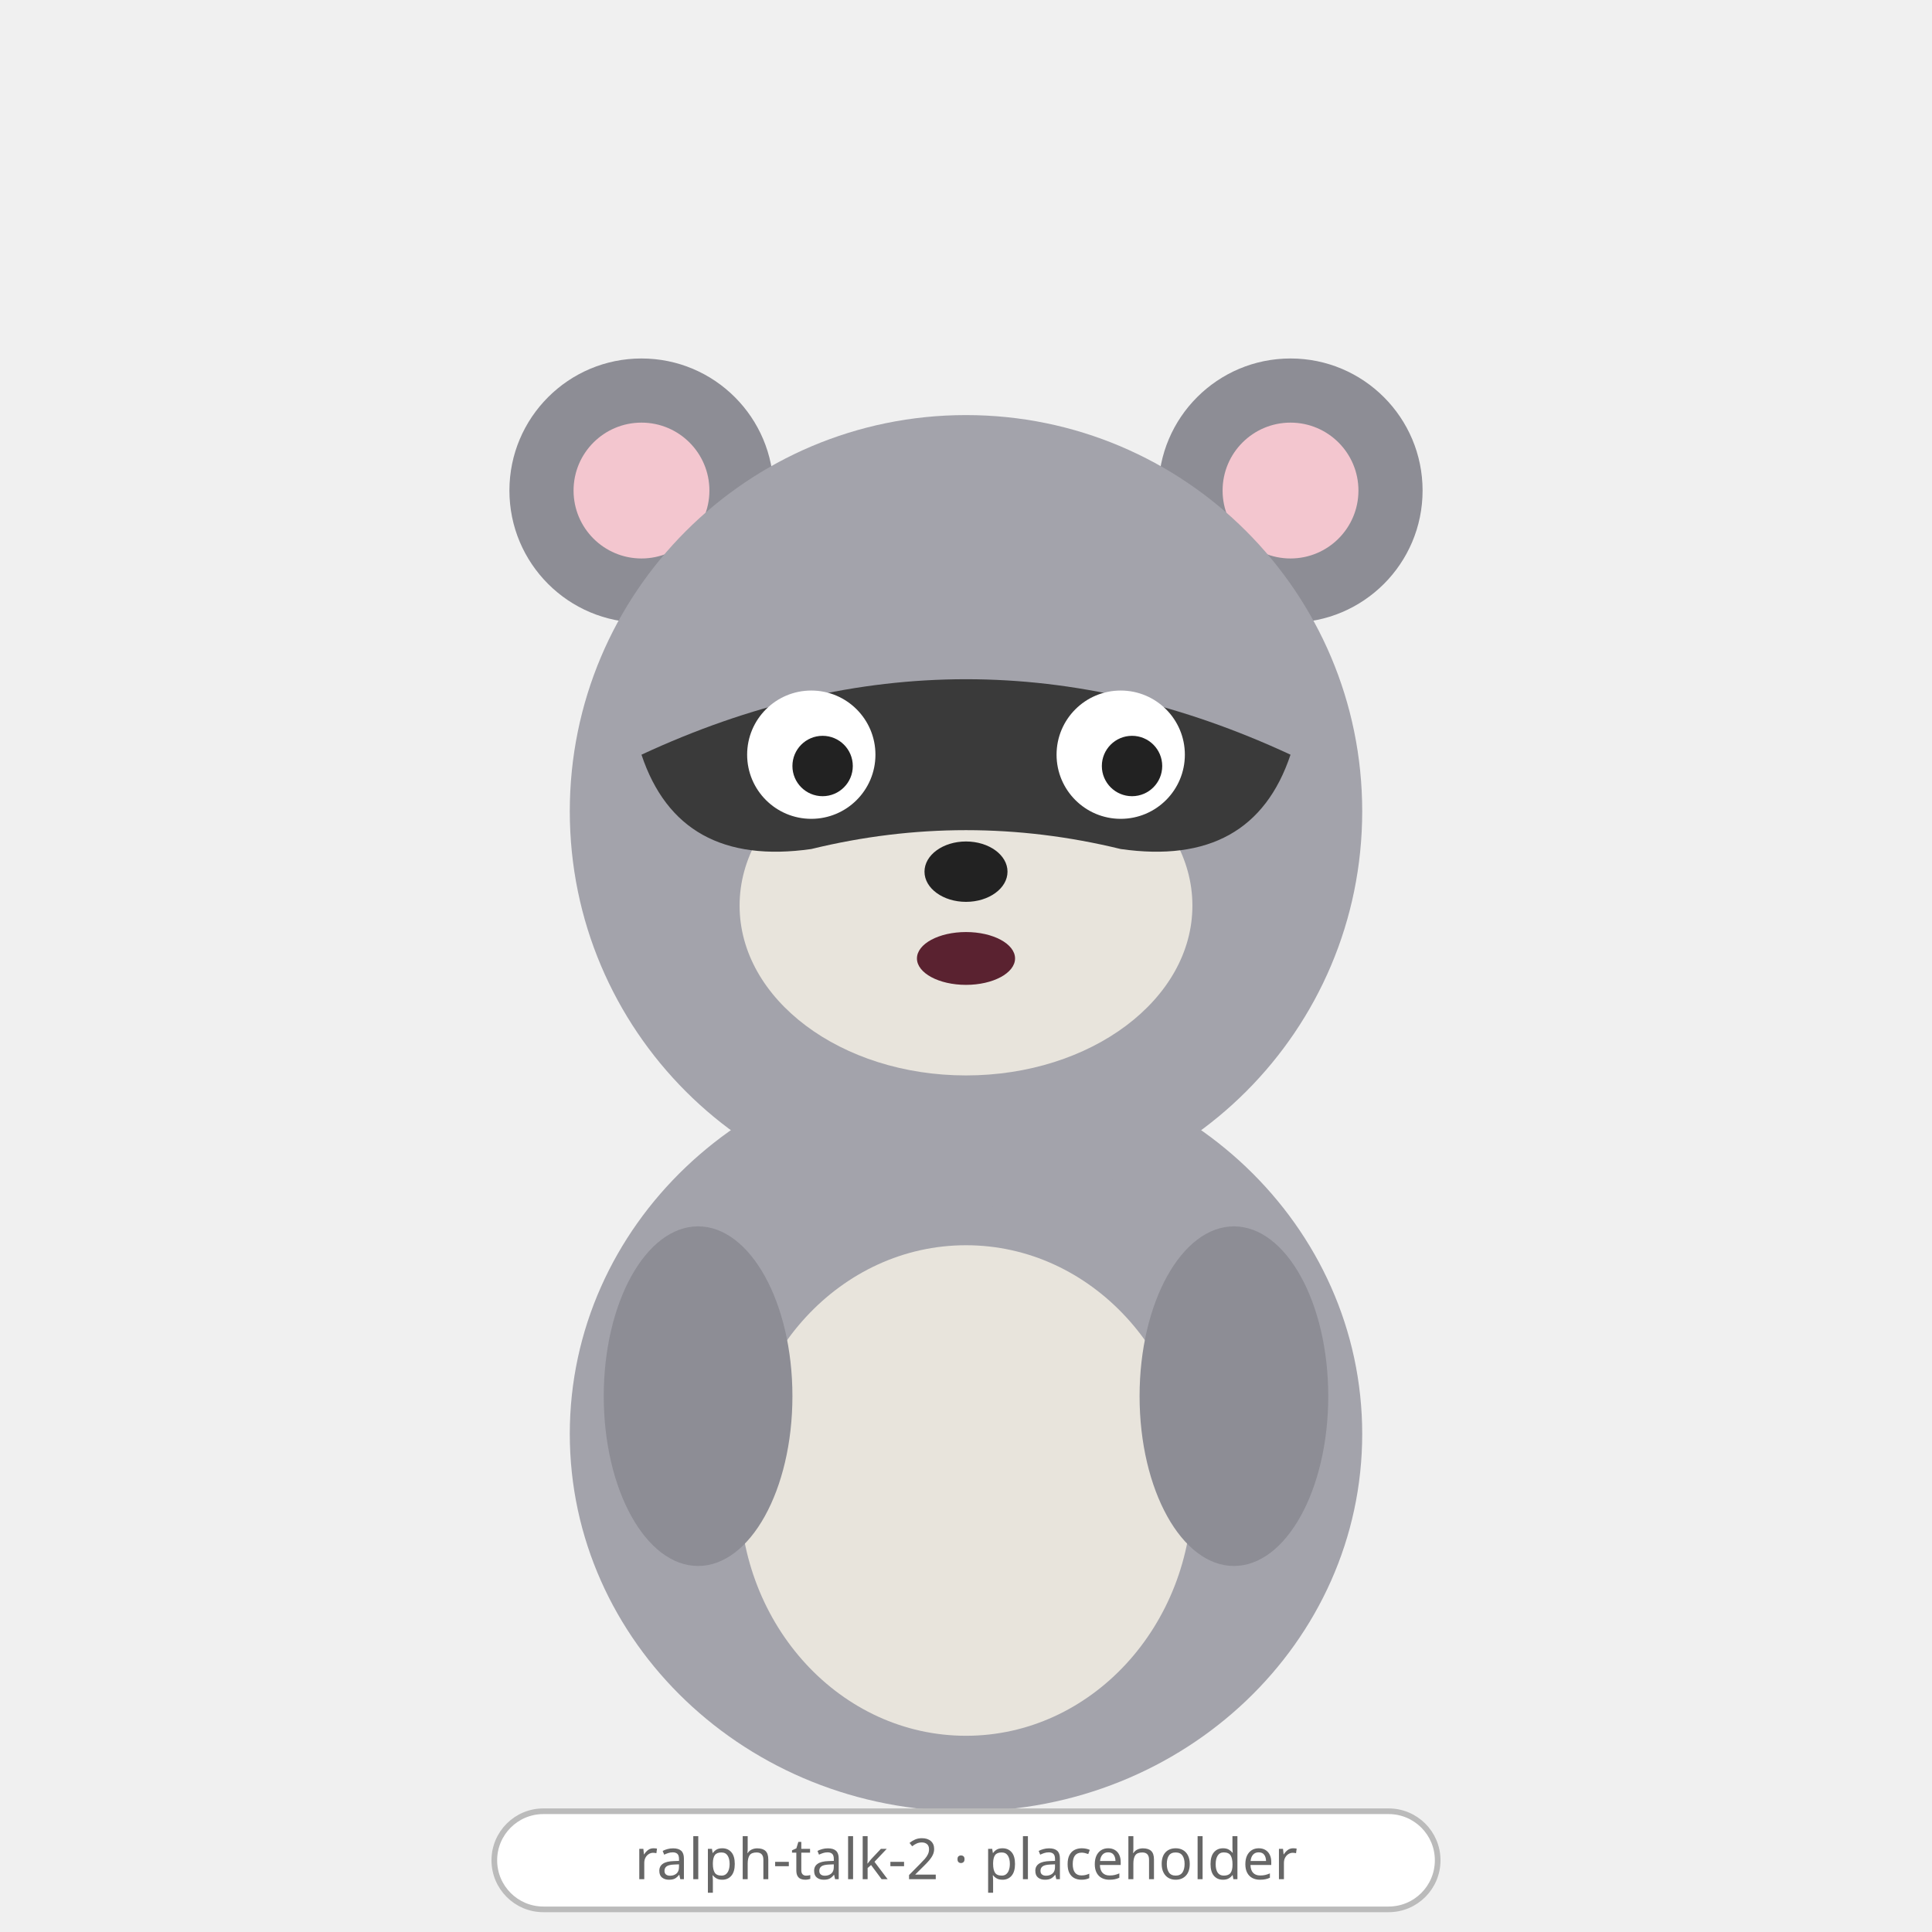
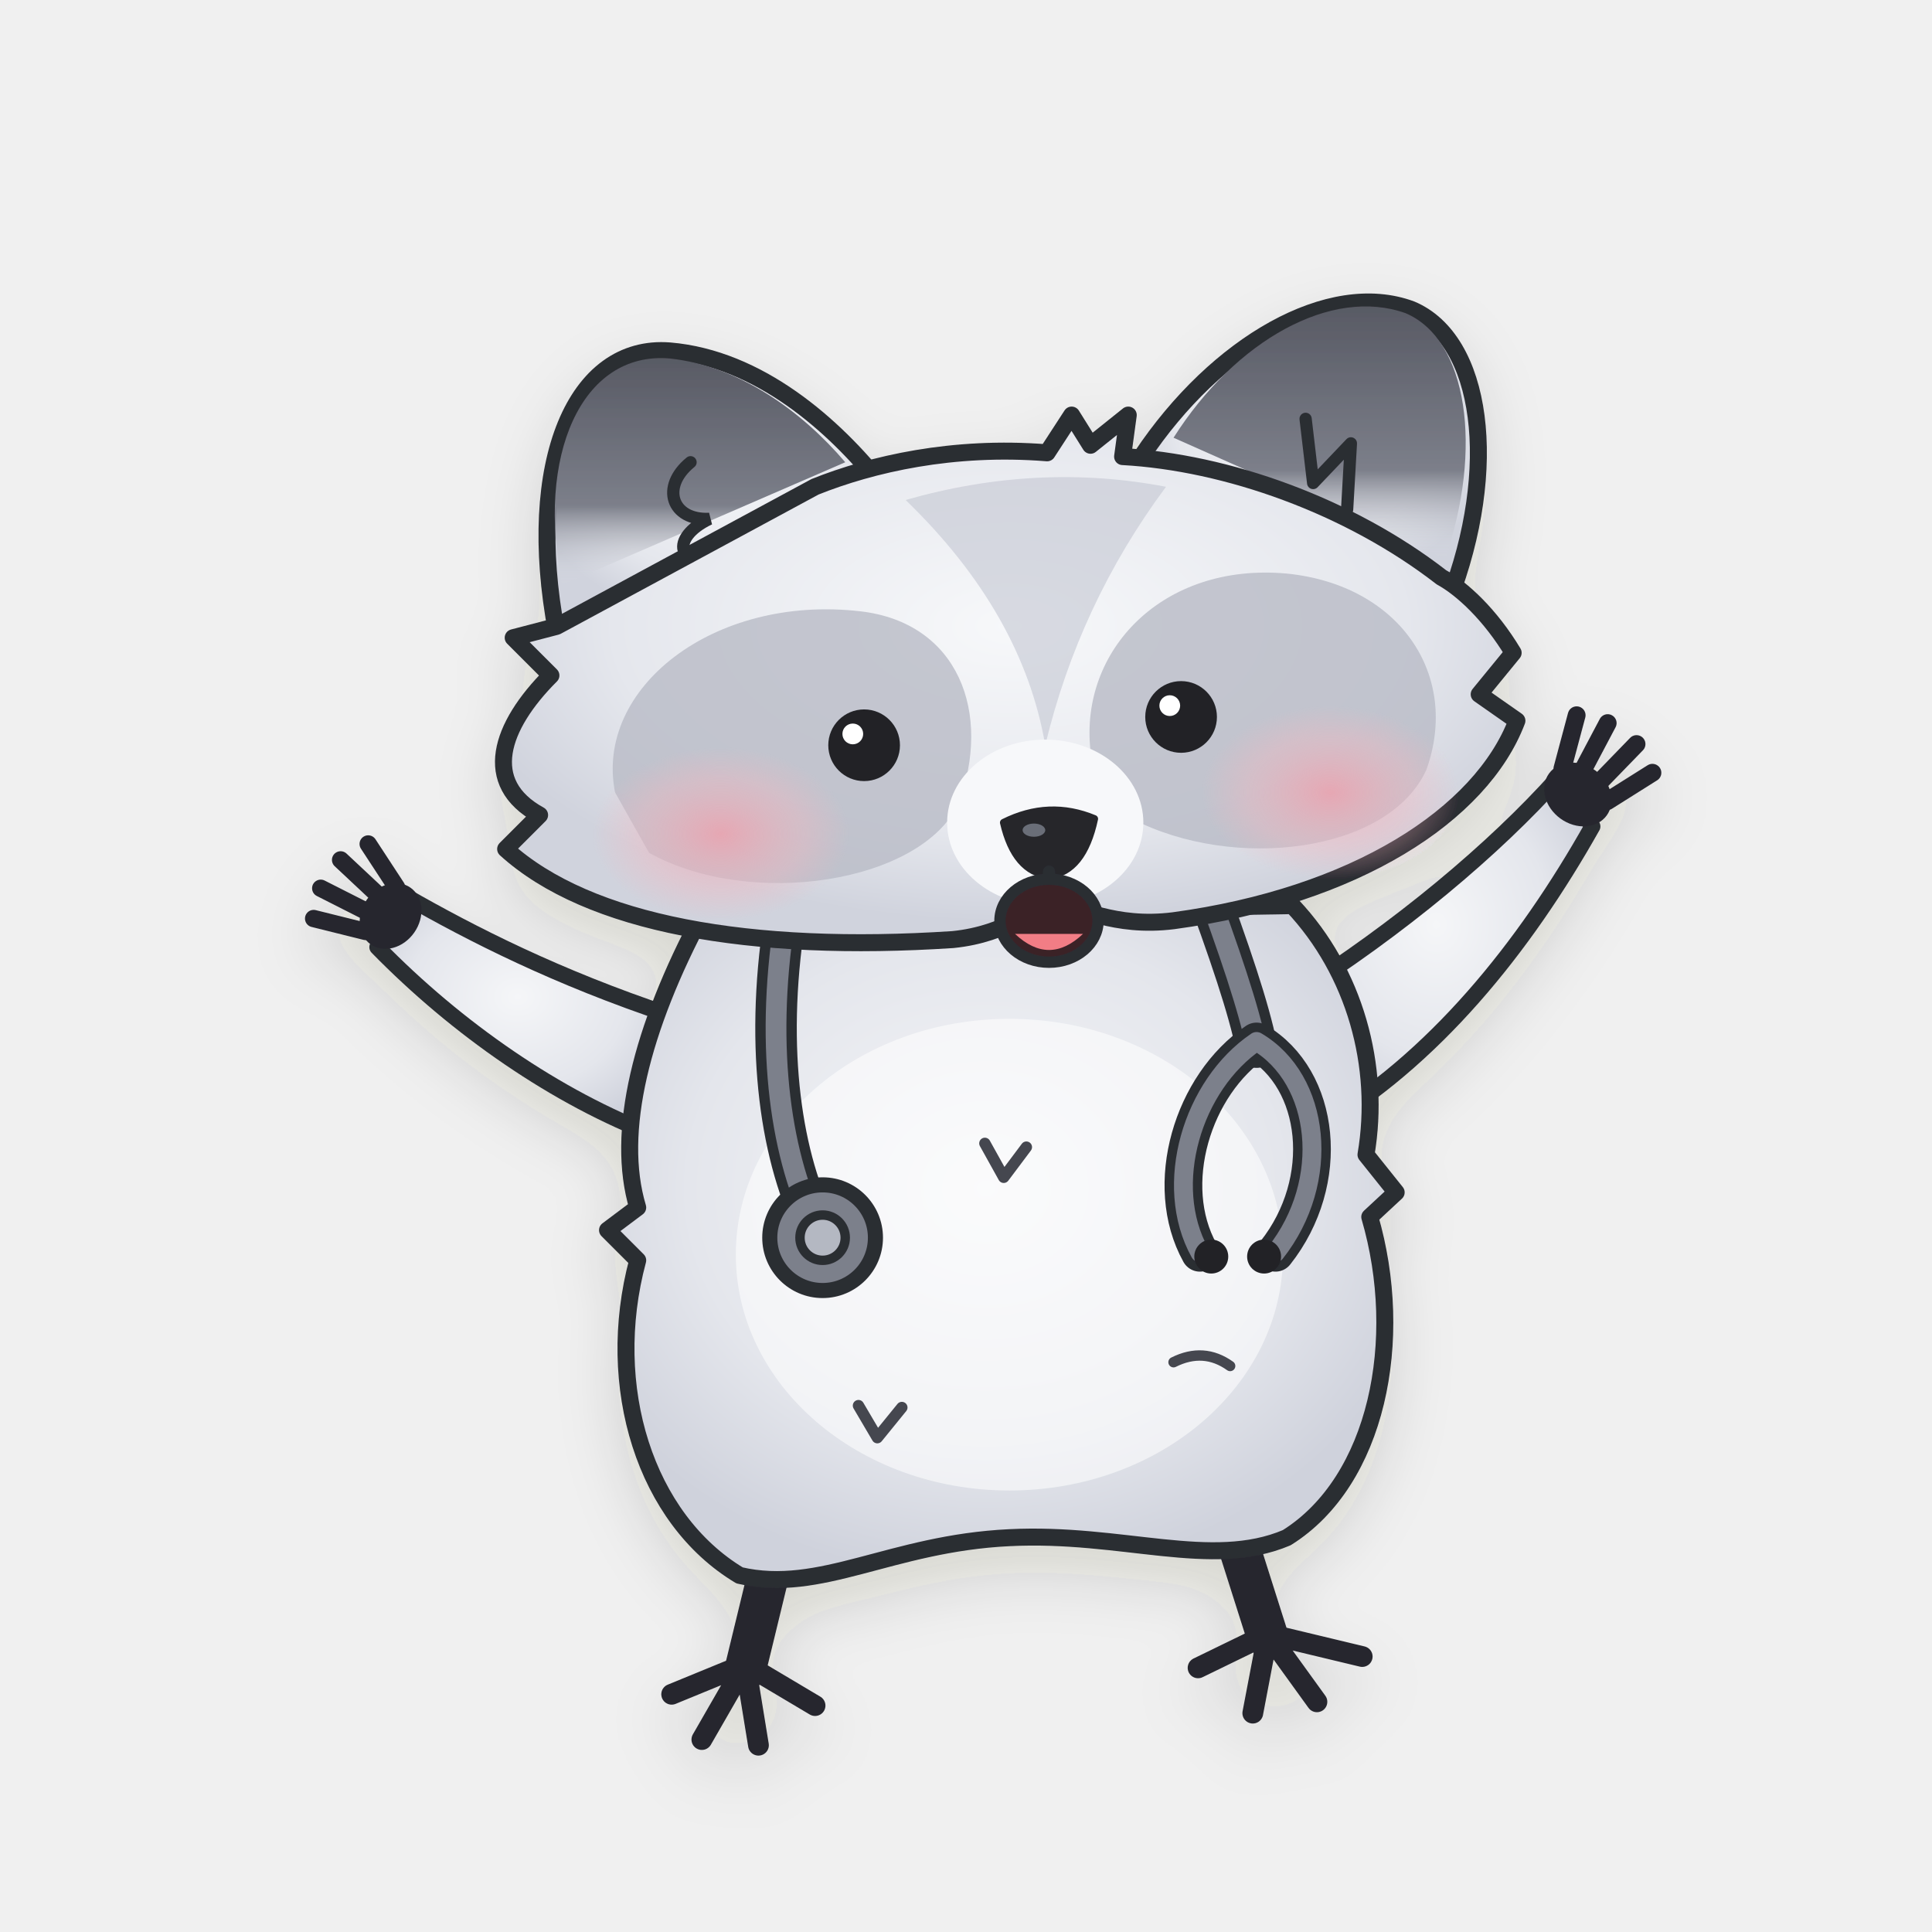
<svg xmlns="http://www.w3.org/2000/svg" viewBox="0 0 1024 1024" width="1024" height="1024">
-   <ellipse cx="512" cy="760" rx="210" ry="200" fill="#a3a3ab" />
-   <ellipse cx="512" cy="790" rx="120" ry="130" fill="#e8e4dc" />
-   <ellipse cx="370" cy="740" rx="50" ry="90" fill="#8d8d95" />
-   <ellipse cx="654" cy="740" rx="50" ry="90" fill="#8d8d95" />
-   <circle cx="340" cy="260" r="70" fill="#8d8d95" />
-   <circle cx="340" cy="260" r="36" fill="#f3c6cf" />
-   <circle cx="684" cy="260" r="70" fill="#8d8d95" />
-   <circle cx="684" cy="260" r="36" fill="#f3c6cf" />
-   <circle cx="512" cy="430" r="210" fill="#a3a3ab" />
-   <ellipse cx="512" cy="480" rx="120" ry="90" fill="#e8e4dc" />
-   <path d="M340 400 q172 -80 344 0 q-20 60 -90 50 q-82 -20 -164 0 q-70 10 -90 -50z" fill="#3a3a3a" />
-   <circle cx="430" cy="400" r="34" fill="#fff" />
-   <circle cx="594" cy="400" r="34" fill="#fff" />
-   <circle cx="436" cy="406" r="16" fill="#222" />
-   <circle cx="600" cy="406" r="16" fill="#222" />
-   <ellipse cx="512" cy="462" rx="22" ry="16" fill="#222" />
-   <ellipse cx="512" cy="508" rx="26" ry="14" fill="#5a2230" />
-   <rect x="262" y="960" width="500" height="52" rx="26" fill="#ffffff" stroke="#bbb" stroke-width="3" />
-   <text x="512" y="996" text-anchor="middle" font-size="30" font-family="sans-serif" fill="#666">ralph-talk-2 · placeholder</text>
+   <defs>
+     <radialGradient id="furBody" cx="48%" cy="42%" r="58%">
+       <stop offset="0%" stop-color="#f5f6f8" />
+       <stop offset="65%" stop-color="#e4e6ec" />
+       <stop offset="100%" stop-color="#cfd2dc" />
+     </radialGradient>
+     <radialGradient id="furHead" cx="50%" cy="40%" r="56%">
+       <stop offset="0%" stop-color="#f7f8fa" />
+       <stop offset="70%" stop-color="#e5e7ed" />
+       <stop offset="100%" stop-color="#d0d3dd" />
+     </radialGradient>
+     <radialGradient id="blushL" cx="50%" cy="50%" r="50%">
+       <stop offset="0%" stop-color="#f59ca9" stop-opacity="0.72" />
+       <stop offset="65%" stop-color="#f5b5be" stop-opacity="0.35" />
+       <stop offset="100%" stop-color="#f5b5be" stop-opacity="0" />
+     </radialGradient>
+     <radialGradient id="blushR" cx="50%" cy="50%" r="50%">
+       <stop offset="0%" stop-color="#f59ca9" stop-opacity="0.72" />
+       <stop offset="65%" stop-color="#f5b5be" stop-opacity="0.35" />
+       <stop offset="100%" stop-color="#f5b5be" stop-opacity="0" />
+     </radialGradient>
+     <linearGradient id="earTip" x1="0%" y1="0%" x2="0%" y2="100%">
+       <stop offset="0%" stop-color="#585a64" />
+       <stop offset="65%" stop-color="#7c7f8a" />
+       <stop offset="100%" stop-color="#dfe1e8" stop-opacity="0" />
+     </linearGradient>
+     <filter id="softShadow" x="-15%" y="-15%" width="130%" height="130%">
+       <feDropShadow dx="0" dy="14" stdDeviation="16" flood-color="#2b2420" flood-opacity="0.14" />
+     </filter>
+   </defs>
+   <g filter="url(#softShadow)">
+     <g>
+       <path d="M 412 815 L 395 885" stroke="#27282e" stroke-width="22" stroke-linecap="round" />
+       <path d="M 395 882 L 356 898 M 395 882 L 372 922 M 395 882 L 402 925 M 395 882 L 432 904" stroke="#27282e" stroke-width="11" stroke-linecap="round" />
+       <path d="M 652 805 L 672 868" stroke="#27282e" stroke-width="22" stroke-linecap="round" />
+       <path d="M 672 866 L 635 884 M 672 866 L 664 908 M 672 866 L 698 902 M 672 866 L 722 878" stroke="#27282e" stroke-width="11" stroke-linecap="round" />
+     </g>
+     <path d="M 355 538 C 295 518, 250 495, 215 475 L 200 502 C 242 545, 295 582, 348 602 Z" fill="url(#furBody)" stroke="#2c2d33" stroke-width="8.5" stroke-linejoin="round" />
+     <g transform="translate(202 482) rotate(-55) scale(1.02)">
+       <ellipse cx="0" cy="6" rx="18" ry="15" fill="#27282e" />
+       <path d="M -14 0 L -24 -26 M -5 -4 L -9 -32 M 5 -4 L 9 -32 M 14 0 L 24 -25" stroke="#27282e" stroke-width="9" stroke-linecap="round" />
+     </g>
+     <path d="M 685 528 C 742 492, 792 450, 826 412 L 844 438 C 808 502, 760 562, 698 598 Z" fill="url(#furBody)" stroke="#2c2d33" stroke-width="8.5" stroke-linejoin="round" />
+     <g transform="translate(840 416) rotate(36) scale(1.05)">
+       <ellipse cx="0" cy="6" rx="18" ry="15" fill="#27282e" />
+       <path d="M -14 0 L -24 -26 M -5 -4 L -9 -32 M 5 -4 L 9 -32 M 14 0 L 24 -25" stroke="#27282e" stroke-width="9" stroke-linecap="round" />
+     </g>
+     <path d="M 372 485              C 340 545, 326 600, 338 640              L 322 652 L 338 668              C 320 735, 342 805, 392 835              C 435 845, 472 818, 535 815              C 595 812, 642 832, 682 815              C 730 785, 745 710, 726 645              L 740 632 L 724 612              C 732 565, 718 515, 685 480 Z" fill="url(#furBody)" stroke="#2c2d33" stroke-width="9" stroke-linecap="round" stroke-linejoin="round" />
+     <ellipse cx="535" cy="665" rx="145" ry="125" fill="#ffffff" opacity="0.55" />
+     <path d="M 522 606 L 532 624 L 544 608" fill="none" stroke="#454750" stroke-width="6" stroke-linecap="round" stroke-linejoin="round" />
+     <path d="M 455 745 L 465 762 L 478 746" fill="none" stroke="#454750" stroke-width="6" stroke-linecap="round" stroke-linejoin="round" />
+     <path d="M 622 722 Q 638 714 652 724" fill="none" stroke="#454750" stroke-width="5.5" stroke-linecap="round" />
+     <g>
+       <path d="M 418 475 C 405 545, 412 605, 430 645" fill="none" stroke="#2c2d33" stroke-width="22" stroke-linecap="round" />
+       <path d="M 418 475 C 405 545, 412 605, 430 645" fill="none" stroke="#7c808b" stroke-width="11" stroke-linecap="round" />
+       <circle cx="436" cy="656" r="28" fill="#7c808b" stroke="#2c2d33" stroke-width="8" />
+       <circle cx="436" cy="656" r="12" fill="#b4b8c2" stroke="#2c2d33" stroke-width="5" />
+       <path d="M 636 462 C 652 505, 662 535, 666 555" fill="none" stroke="#2c2d33" stroke-width="22" stroke-linecap="round" />
+       <path d="M 636 462 C 652 505, 662 535, 666 555" fill="none" stroke="#7c808b" stroke-width="11" stroke-linecap="round" />
+       <path d="M 666 552                C 632 575, 616 628, 636 664                 M 666 552                C 700 572, 706 626, 676 664" fill="none" stroke="#2c2d33" stroke-width="20" stroke-linecap="round" />
+       <path d="M 666 552                C 632 575, 616 628, 636 664                M 666 552                C 700 572, 706 626, 676 664" fill="none" stroke="#7c808b" stroke-width="10" stroke-linecap="round" />
+       <circle cx="642" cy="666" r="9" fill="#232428" />
+       <circle cx="670" cy="666" r="9" fill="#232428" />
+     </g>
+     <g>
+       <path d="M 295 335                C 278 245, 305 182, 355 186                C 402 190, 442 225, 468 258 Z" fill="url(#furHead)" stroke="#2c2d33" stroke-width="9" stroke-linejoin="round" />
+       <path d="M 298 310 C 284 242, 308 186, 355 190 C 392 194, 425 218, 448 245 Z" fill="url(#earTip)" />
+       <path d="M 366 245 C 350 258, 356 276, 376 275 C 355 285, 358 302, 384 296" fill="none" stroke="#2c2d33" stroke-width="6.5" stroke-linecap="round" />
+       <path d="M 605 242                C 645 182, 705 148, 748 164                C 786 180, 795 248, 768 318 Z" fill="url(#furHead)" stroke="#2c2d33" stroke-width="9" stroke-linejoin="round" />
+       <path d="M 622 232 C 655 180, 706 152, 745 166 C 778 180, 786 238, 766 296 Z" fill="url(#earTip)" />
+       <path d="M 692 222 L 696 256 L 716 235 L 714 270" fill="none" stroke="#2c2d33" stroke-width="6.5" stroke-linecap="round" stroke-linejoin="round" />
+       <path d="M 295 332                L 272 338 L 292 358                C 265 385, 255 415, 286 432                L 268 450                C 312 490, 398 505, 505 498                C 535 495, 548 480, 560 480                C 572 480, 590 492, 622 488                C 718 475, 785 432, 804 382                L 784 368 L 802 346                C 790 326, 775 312, 764 306                C 715 268, 650 245, 595 242                L 598 220 L 578 236 L 568 220 L 555 240                C 505 236, 462 246, 432 258 Z" fill="url(#furHead)" stroke="#2c2d33" stroke-width="9" stroke-linecap="round" stroke-linejoin="round" />
+       <path d="M 480 265 Q 542 325 554 395 Q 572 320 618 258 Q 550 245 480 265 Z" fill="#c6c9d4" opacity="0.65" />
+       <path d="M 326 420                C 315 365, 378 315, 456 324                C 508 330, 526 378, 508 426                C 488 468, 398 482, 344 452 Z" fill="#b9bcc7" opacity="0.82" />
+       <path d="M 578 398                C 572 345, 616 298, 682 304                C 742 310, 774 358, 756 408                C 736 452, 654 462, 600 434 Z" fill="#b9bcc7" opacity="0.82" />
+       <ellipse cx="382" cy="442" rx="68" ry="46" fill="url(#blushL)" />
+       <ellipse cx="705" cy="420" rx="68" ry="46" fill="url(#blushR)" />
+       <ellipse cx="554" cy="436" rx="52" ry="44" fill="#f7f8fa" />
+       <circle cx="458" cy="395" r="19" fill="#232428" />
+       <circle cx="452" cy="389" r="5.5" fill="#ffffff" />
+       <circle cx="626" cy="380" r="19" fill="#232428" />
+       <circle cx="620" cy="374" r="5.5" fill="#ffffff" />
+       <path d="M 532 436 Q 556 424 580 434 Q 574 462 556 464 Q 538 462 532 436 Z" fill="#25262b" stroke="#25262b" stroke-width="4" stroke-linejoin="round" />
+       <ellipse cx="548" cy="440" rx="6" ry="3.5" fill="#6b6e78" />
+       <line x1="556" y1="462" x2="556" y2="478" stroke="#2c2d33" stroke-width="6.5" stroke-linecap="round" />
+       <ellipse cx="556" cy="488" rx="26" ry="22" fill="#3a2328" stroke="#2c2d33" stroke-width="6" />
+       <path d="M 538 495 Q 556 512 574 495" fill="#f27d85" />
+     </g>
+   </g>
</svg>
